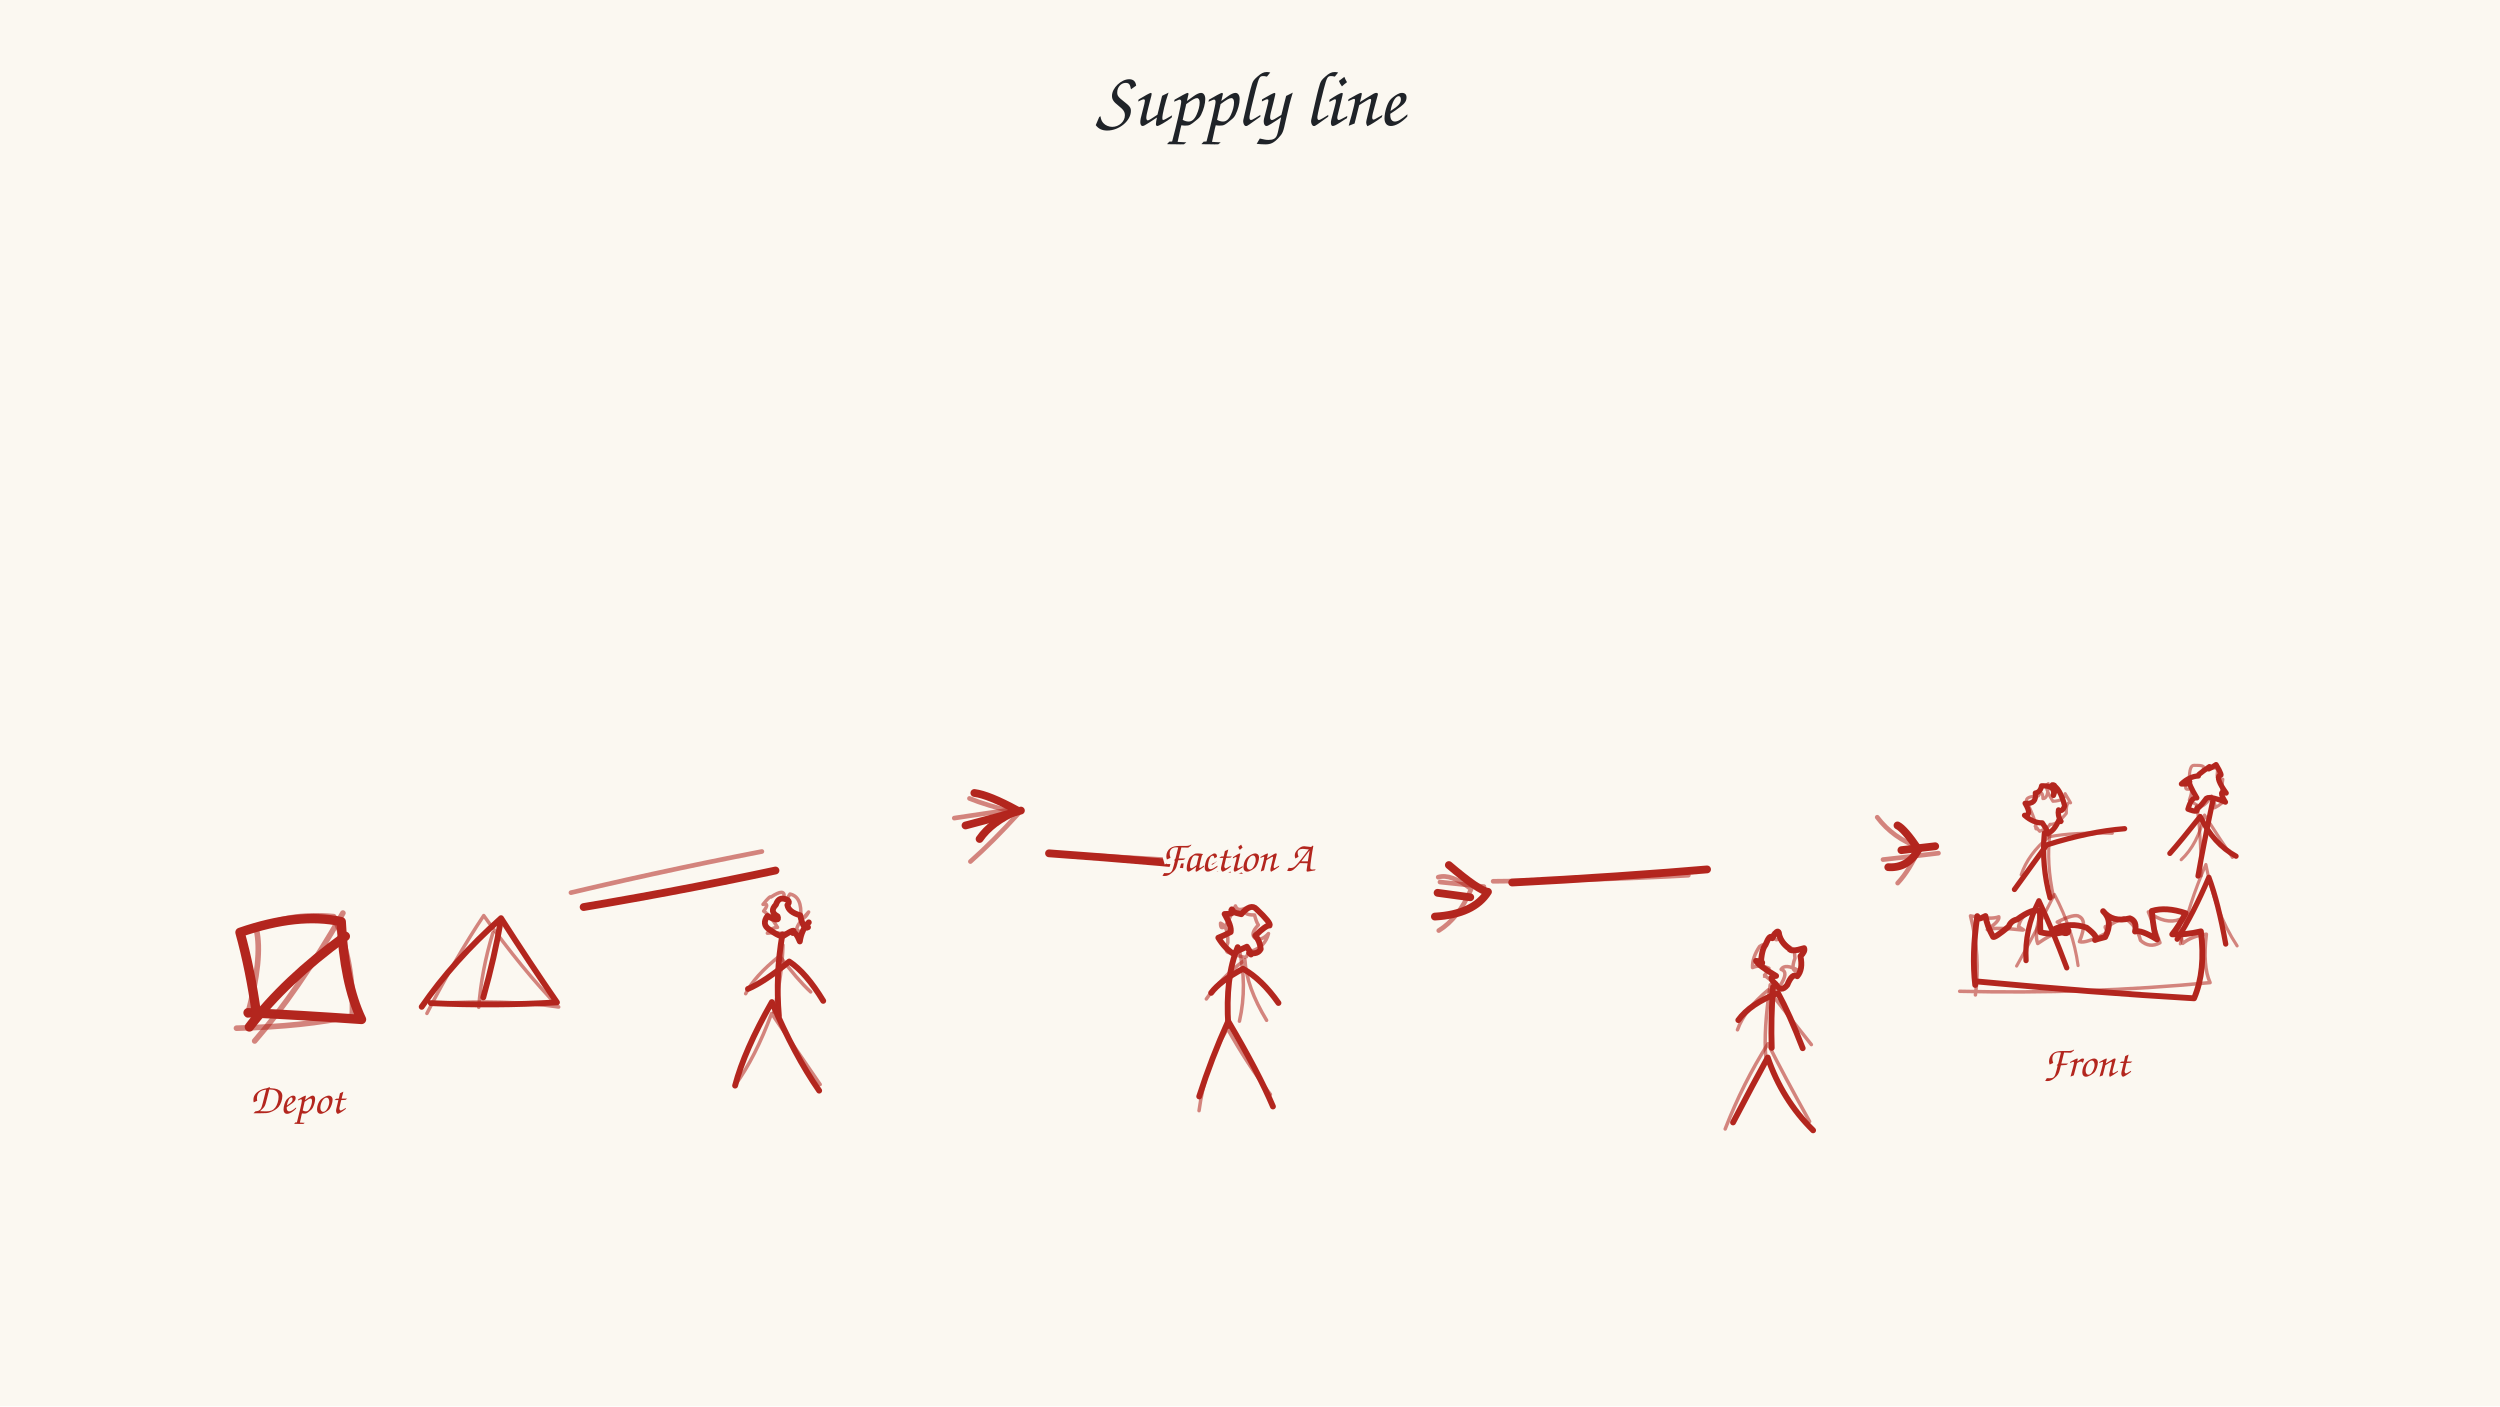
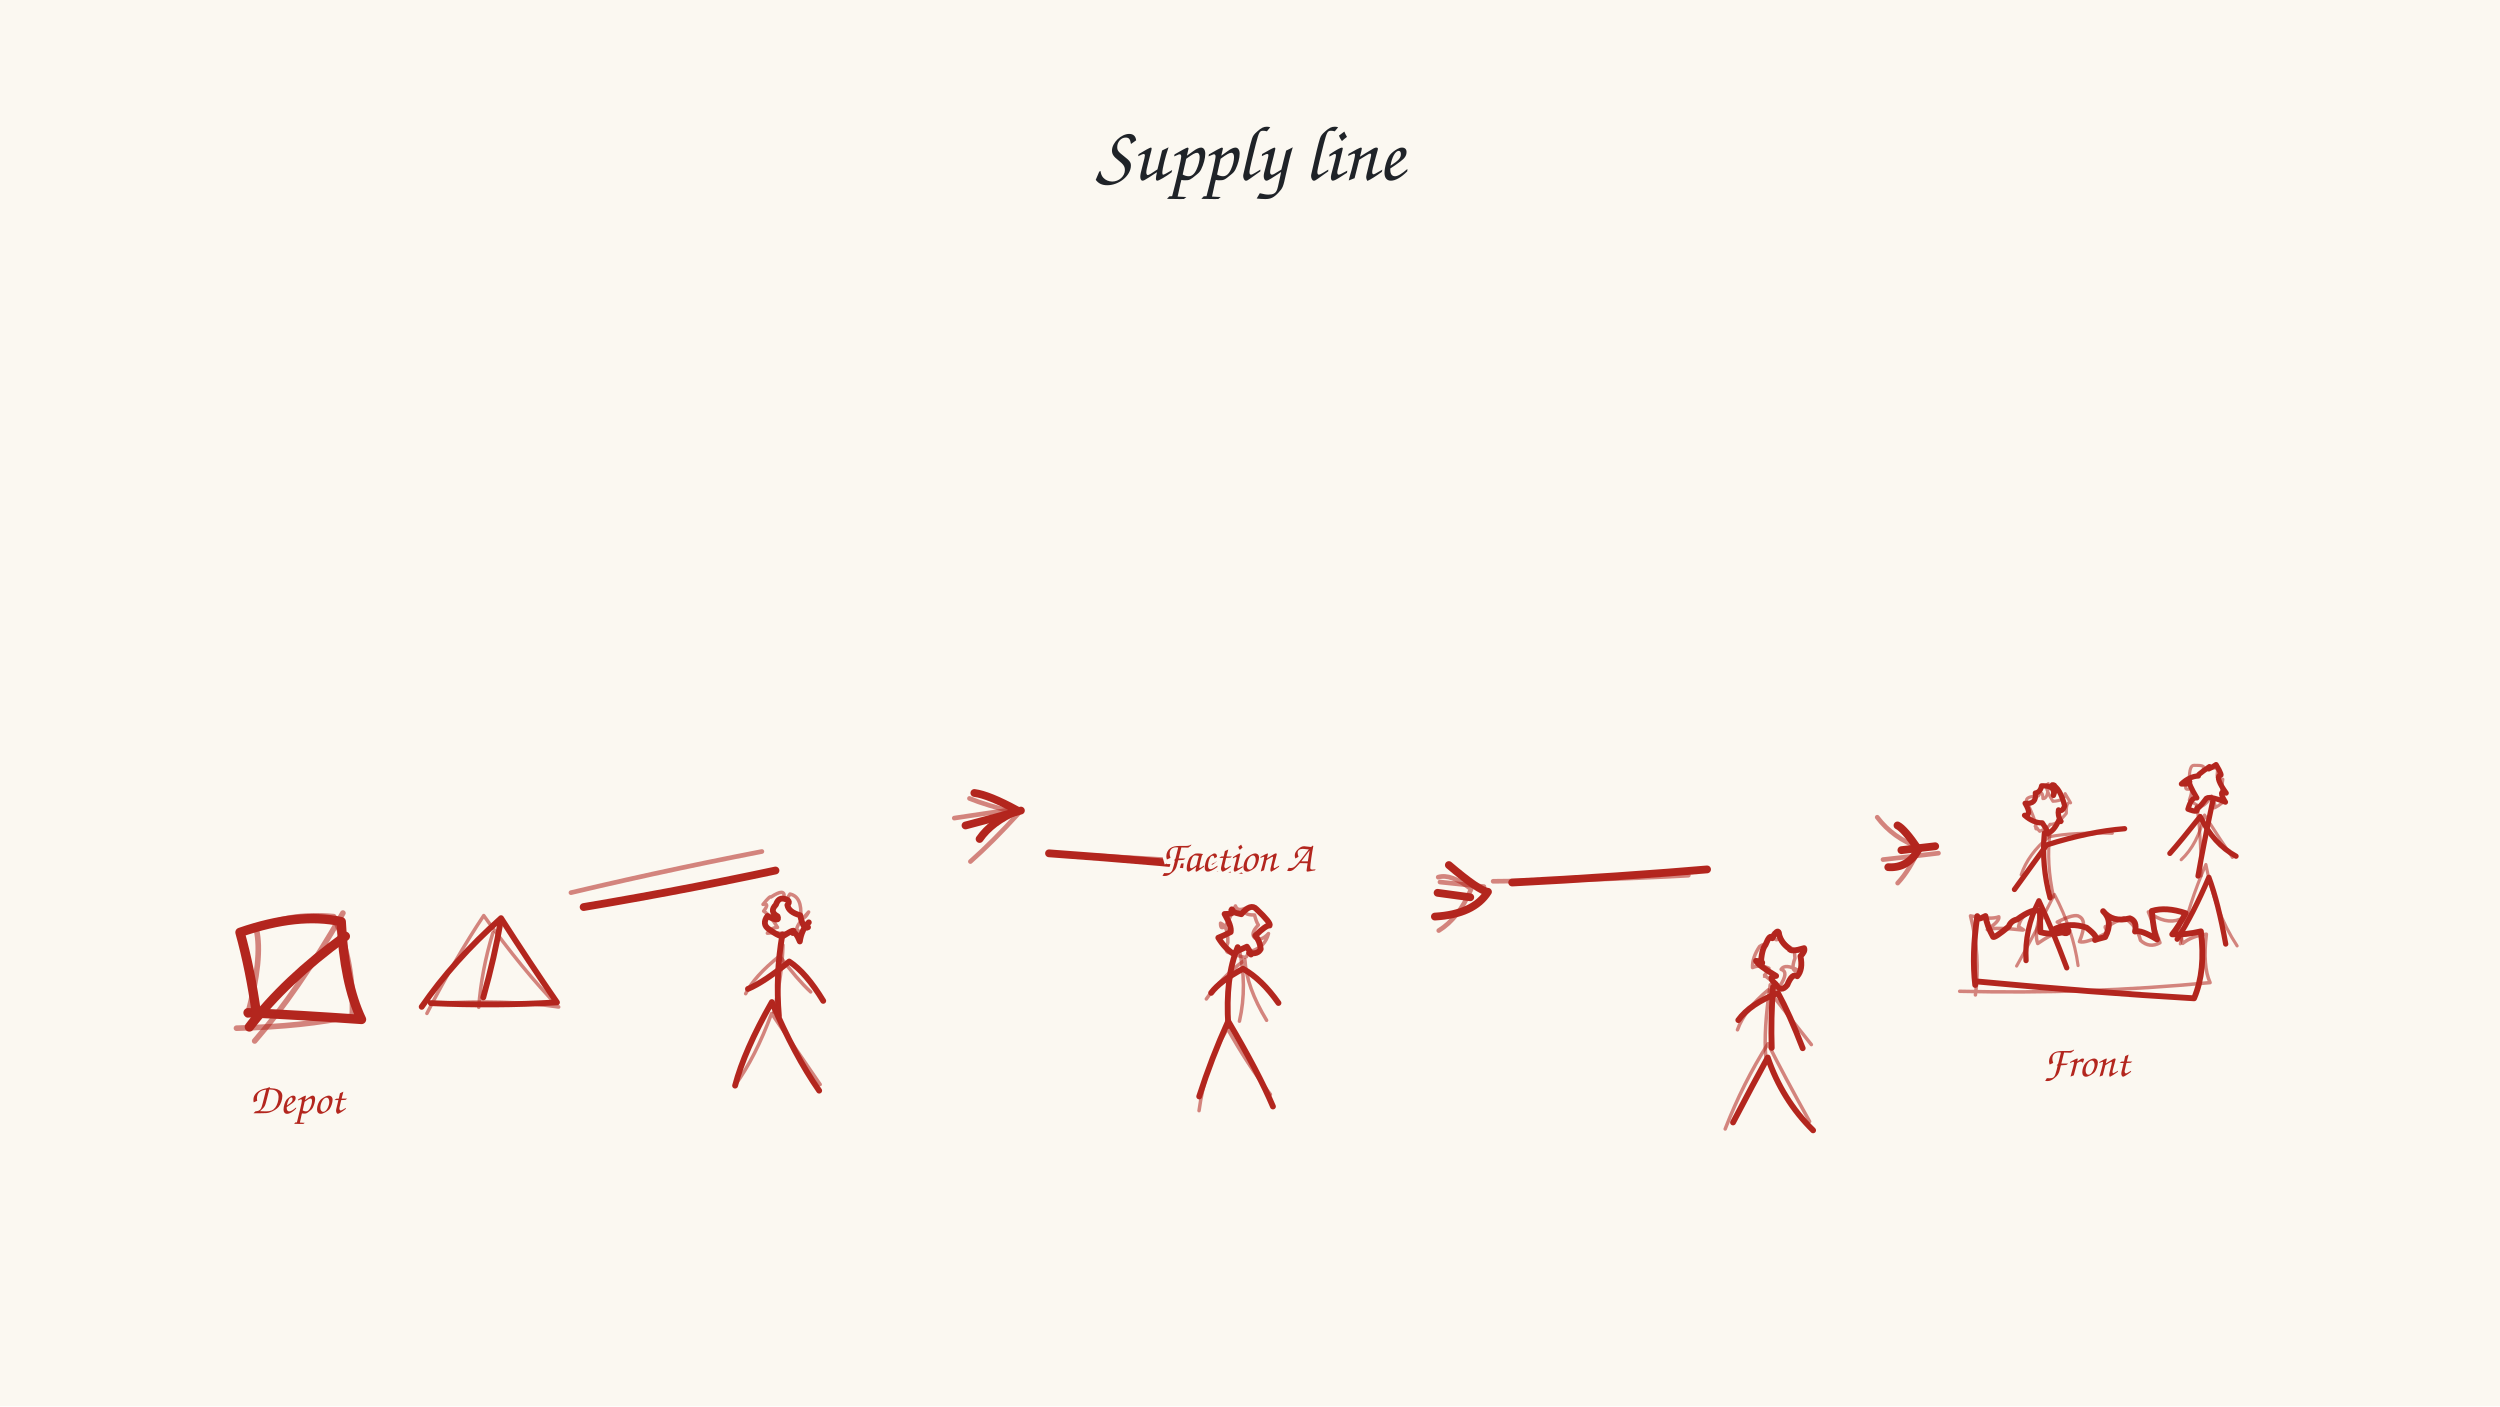
<svg xmlns="http://www.w3.org/2000/svg" viewBox="0 0 1280 720" width="1280" height="720">
  <rect x="0" y="0" width="1280" height="720" fill="#fbf8f1" />
  <g data-id="depot" data-kind="prop">
    <g transform="translate(152 526) scale(1.6 1.6)">
      <path d="M -12.94 -4.43 Q -14.87 -18.4 -18.2 -30.39 Q 0.51 -36.85 14.19 -33.82 Q 15.12 -14.27 20.68 -2.53 Q 0.18 -3.96 -15.62 -4.68" fill="none" stroke="#b3261e" stroke-width="3" stroke-linecap="round" stroke-linejoin="round" />
      <path d="M -15.77 -3.96 Q -10.89 -22.28 -12.96 -31.31 Q -3.11 -36.76 11.78 -35.43 Q 18.34 -21.49 17.73 -3.64 Q 2.6 -0.27 -19.33 0.27" fill="none" stroke="#b3261e" stroke-width="1.8" stroke-linecap="round" stroke-linejoin="round" stroke-opacity="0.55" />
      <path d="M -15.2 -0.13 Q -3.88 -15.03 15.5 -29.14" fill="none" stroke="#b3261e" stroke-width="3" stroke-linecap="round" stroke-linejoin="round" />
      <path d="M -13.51 4.36 Q 0.34 -11.5 14.73 -36.57" fill="none" stroke="#b3261e" stroke-width="1.8" stroke-linecap="round" stroke-linejoin="round" stroke-opacity="0.55" />
    </g>
-     <text x="152" y="570" font-size="22" font-family="'Segoe Print', 'Comic Sans MS', 'Comic Neue', cursive" text-anchor="middle" fill="#b3261e" stroke="#fbf8f1" stroke-width="3.67" paint-order="stroke">Depot</text>
+     <text data-role="label" x="152" y="570" font-size="22" font-family="'Segoe Print', 'Comic Sans MS', 'Comic Neue', cursive" text-anchor="middle" fill="#b3261e" stroke="#fbf8f1" stroke-width="3.67" paint-order="stroke">Depot</text>
  </g>
  <g data-id="depot-tent" data-kind="prop">
    <g transform="translate(252 515) scale(1 1)">
      <path d="M -36.09 0.49 Q -19.83 -23.18 4.53 -44.9 Q 18.77 -22.64 33.16 -1.78 Q 1.29 0.13 -31.41 -1.4" fill="none" stroke="#b3261e" stroke-width="3" stroke-linecap="round" stroke-linejoin="round" />
      <path d="M -33.43 3.87 Q -18.36 -25.25 -4.33 -46.23 Q 15.53 -18.41 34.05 0.6 Q 7.07 -3.42 -28.72 -1.23" fill="none" stroke="#b3261e" stroke-width="1.8" stroke-linecap="round" stroke-linejoin="round" stroke-opacity="0.55" />
      <path d="M 4.36 -43.43 Q 1.35 -25.43 -4.57 -4.31" fill="none" stroke="#b3261e" stroke-width="3" stroke-linecap="round" stroke-linejoin="round" />
      <path d="M 0.36 -37.45 Q -5.49 -18.14 -6.89 0.76" fill="none" stroke="#b3261e" stroke-width="1.8" stroke-linecap="round" stroke-linejoin="round" stroke-opacity="0.55" />
    </g>
  </g>
  <g data-id="front-wall" data-kind="prop">
    <g transform="translate(1068 507) scale(1 1)">
      <path d="M -56.69 -2.69 Q -58.49 -18.24 -55.64 -37.94 Q -56.14 -35.38 -51.45 -37.99 Q -50.6 -32.81 -47.51 -27.3 Q -46.79 -26.64 -39.57 -32.57 Q -38.35 -35.64 -35.27 -36.22 Q -27.14 -42.15 -23.56 -40.61 Q -23.57 -37.24 -23.35 -29.72 Q -16.23 -27.8 -9.02 -30.61 Q -8.96 -27.37 -15.74 -31.48 Q -8.18 -34.95 0.34 -32.03 Q 6.75 -27.07 4.65 -25.72 Q 5.31 -26.09 9.85 -27.22 Q 14.1 -35.33 8.8 -40.48 Q 13.57 -34.51 22.49 -36.82 Q 26.33 -35.43 25.14 -30.06 Q 28.1 -31.1 36.4 -26.01 Q 34.75 -29.02 33.73 -40.58 Q 40.98 -42.8 51.06 -39.45 Q 47.4 -32.56 44.19 -28.62 Q 50.93 -28.26 58.85 -30.14 Q 61.44 -10.17 55.37 4.14 Q 3.79 1.13 -56.52 -4.56" fill="none" stroke="#b3261e" stroke-width="3" stroke-linecap="round" stroke-linejoin="round" />
      <path d="M -56.59 2.41 Q -53.91 -17.71 -59.11 -38.07 Q -48.61 -36.01 -44.61 -37.6 Q -44 -35.55 -50.5 -31.01 Q -46.06 -32.41 -32.28 -30.8 Q -30.76 -30.37 -34.49 -32.51 Q -32.93 -40.85 -22.91 -40.32 Q -26.66 -28.81 -24.68 -23.92 Q -17.64 -28.77 -16.19 -28.43 Q -11.16 -34.14 -14.69 -34.91 Q -5.62 -39.47 -3.38 -37.72 Q 0.95 -35.47 -3.33 -24.88 Q -0.13 -23.71 11.3 -29.7 Q 8.54 -33.56 11.01 -32.39 Q 13.18 -34.33 19.46 -37.06 Q 26.15 -33.2 27.92 -25.54 Q 32.55 -21.29 37.9 -24.32 Q 33.87 -35.67 31.96 -40.09 Q 40.63 -33.41 48.14 -36.3 Q 47.21 -31.38 49.59 -24 Q 54.44 -27.86 61.67 -28.69 Q 59.7 -12.41 63.56 -3.9 Q 0.58 2.12 -64.64 0.54" fill="none" stroke="#b3261e" stroke-width="1.8" stroke-linecap="round" stroke-linejoin="round" stroke-opacity="0.55" />
    </g>
-     <text x="1068" y="551" font-size="22" font-family="'Segoe Print', 'Comic Sans MS', 'Comic Neue', cursive" text-anchor="middle" fill="#b3261e" stroke="#fbf8f1" stroke-width="3.67" paint-order="stroke">Front</text>
+     <text data-role="label" x="1068" y="551" font-size="22" font-family="'Segoe Print', 'Comic Sans MS', 'Comic Neue', cursive" text-anchor="middle" fill="#b3261e" stroke="#fbf8f1" stroke-width="3.67" paint-order="stroke">Front</text>
  </g>
  <g data-id="front-1" data-kind="figure">
    <g transform="translate(1048 493) scale(0.9 0.9)">
      <path d="M -1.4 -73.91 Q -3.2 -55.58 1.83 -36.98" fill="none" stroke="#b3261e" stroke-width="3" stroke-linecap="round" stroke-linejoin="round" />
      <path d="M 1.73 -73.33 Q -0.35 -56.66 3.84 -37.48" fill="none" stroke="#b3261e" stroke-width="1.8" stroke-linecap="round" stroke-linejoin="round" stroke-opacity="0.55" />
      <path d="M -18.44 -41.77 Q -6.86 -57.75 -0.1 -67.11 Q 24.26 -74.8 44.22 -76.34" fill="none" stroke="#b3261e" stroke-width="3" stroke-linecap="round" stroke-linejoin="round" />
      <path d="M -14.63 -50.08 Q -10.68 -61.93 1.17 -71.72 Q 14.99 -74.42 37.22 -73.74" fill="none" stroke="#b3261e" stroke-width="1.8" stroke-linecap="round" stroke-linejoin="round" stroke-opacity="0.55" />
      <path d="M -11.85 -1.32 Q -12.86 -18.92 -4.54 -35.34 Q 3.15 -18.99 11.3 2.83" fill="none" stroke="#b3261e" stroke-width="3" stroke-linecap="round" stroke-linejoin="round" />
      <path d="M -17.22 1.8 Q -7.03 -16.35 4.28 -38.94 Q 14.95 -18.69 17.75 1.52" fill="none" stroke="#b3261e" stroke-width="1.8" stroke-linecap="round" stroke-linejoin="round" stroke-opacity="0.55" />
      <path d="M 6.63 -87.04 Q 6 -84.07 7.92 -80.43 Q 8.44 -80.15 7.13 -81.89 Q 4.2 -74.76 -0.06 -73.44 Q 2.29 -72.49 -2.62 -79.65 Q -7.66 -79.54 -12.71 -83.95 Q -8.22 -83.78 -12.38 -90.78 Q -5.7 -90.09 -6.56 -96.62 Q -3.73 -97.06 -2.98 -100.71 Q 4.93 -101.08 3.74 -95.26 Q 6.07 -101.66 3.1 -101.29 Q 7.45 -99.71 10.14 -89.3 Q 8.71 -85.54 6.63 -87.04" fill="none" stroke="#b3261e" stroke-width="3" stroke-linecap="round" stroke-linejoin="round" />
      <path d="M 13.48 -91.07 Q 10.89 -92.04 11.07 -85.08 Q 5.75 -78.39 1.79 -78.84 Q 1.05 -76.96 -4.1 -74.86 Q -8.61 -79.89 -5.33 -76.43 Q -6.87 -75.43 -6.18 -78.29 Q -7.26 -83.25 -11.58 -91.91 Q -12.23 -94.8 -4.91 -94.95 Q -2.33 -98.91 -2.26 -93.45 Q 0.76 -93.16 0.8 -101.98 Q -2.07 -100.55 3.45 -91.94 Q 10.39 -92.24 10.4 -96.27 Q 11.46 -94.42 13.48 -91.07" fill="none" stroke="#b3261e" stroke-width="1.8" stroke-linecap="round" stroke-linejoin="round" stroke-opacity="0.55" />
    </g>
  </g>
  <g data-id="front-2" data-kind="figure">
    <g transform="translate(1129 482) scale(-0.9 0.9)">
      <path d="M -4.54 -80.63 Q 0.75 -55.79 4.01 -37.2" fill="none" stroke="#b3261e" stroke-width="3" stroke-linecap="round" stroke-linejoin="round" />
      <path d="M 4.7 -77.17 Q 2.23 -61.01 2.31 -37.23" fill="none" stroke="#b3261e" stroke-width="1.8" stroke-linecap="round" stroke-linejoin="round" stroke-opacity="0.55" />
      <path d="M -17.61 -48.48 Q -4.78 -55.44 2.77 -71.04 Q 13.57 -57.37 20.03 -50.07" fill="none" stroke="#b3261e" stroke-width="3" stroke-linecap="round" stroke-linejoin="round" />
      <path d="M -15.58 -47.79 Q -9.11 -57.15 0.31 -71.88 Q 4.15 -55.21 13.58 -46.47" fill="none" stroke="#b3261e" stroke-width="1.8" stroke-linecap="round" stroke-linejoin="round" stroke-opacity="0.55" />
      <path d="M -11.74 1.5 Q -7.47 -22.22 -2.15 -36.46 Q 6.53 -16.01 15.87 -1.25" fill="none" stroke="#b3261e" stroke-width="3" stroke-linecap="round" stroke-linejoin="round" />
      <path d="M -18.22 2.55 Q -5.55 -16.72 -0.46 -43.75 Q 9.34 -21.49 14.11 1.4" fill="none" stroke="#b3261e" stroke-width="1.8" stroke-linecap="round" stroke-linejoin="round" stroke-opacity="0.55" />
      <path d="M 9.33 -91.89 Q 9.32 -89.37 4.71 -81.64 Q 7.73 -82.25 9.74 -75.25 Q 3.18 -72.7 4.68 -75.79 Q 4.2 -74.8 -0.37 -80.92 Q -1.51 -83.36 -11.58 -79.24 Q -7.05 -86.49 -12 -84.39 Q -5.93 -92.9 -8.25 -94.58 Q -10.55 -93.29 -6.26 -100.57 Q 0.12 -96.28 -2.5 -99.43 Q 5.34 -94.03 3.81 -94.11 Q 8.82 -93.94 13.45 -89.58 Q 7.02 -89.24 9.33 -91.89" fill="none" stroke="#b3261e" stroke-width="3" stroke-linecap="round" stroke-linejoin="round" />
      <path d="M 8.5 -86.75 Q 6.83 -86.3 8.97 -80.42 Q 4.79 -77.37 2.53 -76.69 Q -0.52 -77.51 -3.65 -82.74 Q -7.25 -75.43 -4.31 -76.4 Q -4.47 -74.66 -10.01 -79.01 Q -8.54 -81.46 -10.1 -92.27 Q -5.76 -91.06 -7.18 -96.93 Q -6.79 -95.27 -7.03 -97.65 Q -7.31 -99.48 1.04 -98.09 Q -0.75 -100.36 6.22 -100.17 Q 8.95 -100.43 8.98 -92.13 Q 13.36 -85.44 8.5 -86.75" fill="none" stroke="#b3261e" stroke-width="1.8" stroke-linecap="round" stroke-linejoin="round" stroke-opacity="0.55" />
    </g>
  </g>
  <g data-id="leg-1" data-kind="arrow">
    <path d="M 298.82 464.41 Q 414.9 444.86 522.7 415.01" fill="none" stroke="#b3261e" stroke-width="4" stroke-linecap="round" stroke-linejoin="round" pathLength="100" stroke-dasharray="100" stroke-dashoffset="0" />
    <path d="M 292.33 457.04 Q 403.59 430.66 518.89 414.42" fill="none" stroke="#b3261e" stroke-width="2.4" stroke-linecap="round" stroke-linejoin="round" stroke-opacity="0.55" pathLength="100" stroke-dasharray="100" stroke-dashoffset="0" />
    <path d="M 501.55 429.56 Q 507.61 420.73 520.97 414.98 Q 506.31 406.96 498.88 406.01" fill="none" stroke="#b3261e" stroke-width="4" stroke-linecap="round" stroke-linejoin="round" pathLength="100" stroke-dasharray="100" stroke-dashoffset="0" />
    <path d="M 496.85 441.1 Q 508.36 430.94 521.49 416.44 Q 504.4 412.17 496.38 408.8" fill="none" stroke="#b3261e" stroke-width="2.4" stroke-linecap="round" stroke-linejoin="round" stroke-opacity="0.55" pathLength="100" stroke-dasharray="100" stroke-dashoffset="0" />
  </g>
  <g data-id="carrier-1" data-kind="figure">
    <g transform="translate(398 557) scale(1 1)">
      <path d="M 2.59 -78.57 Q -0.99 -57.96 0.78 -36.95" fill="none" stroke="#b3261e" stroke-width="3" stroke-linecap="round" stroke-linejoin="round" />
      <path d="M 2.87 -73.14 Q 2.64 -59.02 -1.83 -38.81" fill="none" stroke="#b3261e" stroke-width="1.8" stroke-linecap="round" stroke-linejoin="round" stroke-opacity="0.55" />
      <path d="M -15.04 -50.67 Q -6.48 -54.37 6.08 -64.7 Q 14.74 -59.01 23.49 -44.56" fill="none" stroke="#b3261e" stroke-width="3" stroke-linecap="round" stroke-linejoin="round" />
      <path d="M -16.22 -48.23 Q -11.86 -57.12 1.18 -67.57 Q 10.1 -55.56 17.07 -49.14" fill="none" stroke="#b3261e" stroke-width="1.8" stroke-linecap="round" stroke-linejoin="round" stroke-opacity="0.55" />
      <path d="M -21.63 -1.16 Q -16.89 -19.23 -2.81 -43.93 Q 8.65 -16.9 21.41 1.41" fill="none" stroke="#b3261e" stroke-width="3" stroke-linecap="round" stroke-linejoin="round" />
      <path d="M -21.75 -1.26 Q -11.19 -15.64 -2.95 -38.09 Q 12.24 -15.85 21.93 -1.75" fill="none" stroke="#b3261e" stroke-width="1.8" stroke-linecap="round" stroke-linejoin="round" stroke-opacity="0.55" />
      <path d="M 15.69 -82.24 Q 13.41 -82.09 16.1 -84.75 Q 12.36 -81.03 11.51 -74.98 Q 9.47 -80.12 7.93 -79.3 Q 9.94 -82.25 3.21 -77.9 Q 1.87 -76.79 -4.29 -81.22 Q -8.08 -83.78 -5.07 -88.01 Q 1.57 -84.45 0.09 -87.87 Q -4.24 -90.22 -0.73 -93.79 Q 0.44 -97.36 3.23 -96.88 Q 7.31 -96.07 5.15 -93.62 Q 5.76 -89.98 11.7 -88.38 Q 13.32 -80.66 15.69 -82.24" fill="none" stroke="#b3261e" stroke-width="3" stroke-linecap="round" stroke-linejoin="round" />
      <path d="M 16.01 -90.06 Q 9.87 -83.51 9.91 -81.12 Q 13.15 -78.3 12.33 -79.71 Q 2.86 -79.04 0.6 -79.19 Q 0.75 -79.77 -5.11 -79.2 Q -3.45 -81.89 0.09 -82.2 Q -3.62 -88.36 -7.01 -90.5 Q -3.73 -94.82 -7.33 -93.95 Q -3.6 -98.61 -3.22 -97.74 Q 3.95 -102.45 3.43 -97.82 Q 3.49 -94 6.47 -99.25 Q 12.84 -97.85 11.92 -87.37 Q 13.77 -85.83 16.01 -90.06" fill="none" stroke="#b3261e" stroke-width="1.8" stroke-linecap="round" stroke-linejoin="round" stroke-opacity="0.55" />
    </g>
  </g>
  <g data-id="leg-2" data-kind="arrow">
    <path d="M 537.1 436.9 Q 650.75 444.98 752.77 459.41" fill="none" stroke="#b3261e" stroke-width="4" stroke-linecap="round" stroke-linejoin="round" pathLength="100" stroke-dasharray="100" stroke-dashoffset="0" />
    <path d="M 537.83 436.96 Q 653.6 442.46 759.77 453.95" fill="none" stroke="#b3261e" stroke-width="2.4" stroke-linecap="round" stroke-linejoin="round" stroke-opacity="0.55" pathLength="100" stroke-dasharray="100" stroke-dashoffset="0" />
    <path d="M 734.67 469.29 Q 754.6 468.12 761.84 456.61 Q 757.35 456.16 741.82 442.91" fill="none" stroke="#b3261e" stroke-width="4" stroke-linecap="round" stroke-linejoin="round" pathLength="100" stroke-dasharray="100" stroke-dashoffset="0" />
    <path d="M 736.65 476.45 Q 746.83 470.23 753.24 455.18 Q 742.83 447.15 736.37 449.11" fill="none" stroke="#b3261e" stroke-width="2.4" stroke-linecap="round" stroke-linejoin="round" stroke-opacity="0.55" pathLength="100" stroke-dasharray="100" stroke-dashoffset="0" />
  </g>
  <g data-id="carrier-2" data-kind="figure">
    <g transform="translate(633 564) scale(1 1)">
      <path d="M 0.69 -79.05 Q -5.74 -63.64 -4.11 -38.74" fill="none" stroke="#b3261e" stroke-width="3" stroke-linecap="round" stroke-linejoin="round" />
      <path d="M 1.29 -78.89 Q 5.79 -59.4 1.59 -41.15" fill="none" stroke="#b3261e" stroke-width="1.8" stroke-linecap="round" stroke-linejoin="round" stroke-opacity="0.55" />
      <path d="M -12.88 -55.66 Q -8.51 -61.58 3.41 -67.99 Q 13 -62.66 21.57 -50.47" fill="none" stroke="#b3261e" stroke-width="3" stroke-linecap="round" stroke-linejoin="round" />
      <path d="M -15.35 -52.53 Q -7.58 -63.68 4.4 -72.53 Q 5.2 -58.59 15.5 -41.6" fill="none" stroke="#b3261e" stroke-width="1.8" stroke-linecap="round" stroke-linejoin="round" stroke-opacity="0.55" />
      <path d="M -19 -2.62 Q -12.72 -22.27 -4.16 -41.15 Q 11.41 -14.78 18.75 2.52" fill="none" stroke="#b3261e" stroke-width="3" stroke-linecap="round" stroke-linejoin="round" />
      <path d="M -19.09 4.66 Q -16.11 -17.82 -4.59 -37.38 Q 5.61 -19.15 17.44 -3.67" fill="none" stroke="#b3261e" stroke-width="1.8" stroke-linecap="round" stroke-linejoin="round" stroke-opacity="0.55" />
      <path d="M 9.71 -84.96 Q 12.12 -82.07 12.48 -78.09 Q 11 -75.18 6.55 -76.15 Q 9.3 -73.32 5.41 -79.29 Q -2.19 -75.96 -1.12 -75.41 Q -5.8 -78.28 -9.22 -83.88 Q -6.43 -84.94 -2.9 -86.79 Q -2.33 -89.72 -6 -96.03 Q 0.34 -96.07 -2.32 -98.41 Q -3.66 -97.29 2.55 -95.92 Q 7.39 -101.69 10.32 -98.52 Q 17.88 -91.38 17.04 -90.14 Q 15.28 -90.4 9.71 -84.96" fill="none" stroke="#b3261e" stroke-width="3" stroke-linecap="round" stroke-linejoin="round" />
      <path d="M 9.49 -83.74 Q 12.73 -81.9 16.47 -86.03 Q 14.75 -79.28 7.93 -77.06 Q 6.97 -77.52 5.22 -74.35 Q 5.32 -72.9 -3.35 -76.21 Q -6.36 -76.21 -4.36 -81.3 Q -4.05 -89.71 -8.08 -91.34 Q -8.18 -86.87 -4.9 -90.99 Q -4.26 -92.18 -0.44 -100.16 Q 0.48 -97.25 4.57 -98.97 Q 2.93 -95.41 9.33 -95.54 Q 10.18 -92.01 11.28 -90.4 Q 6.94 -85.97 9.49 -83.74" fill="none" stroke="#b3261e" stroke-width="1.8" stroke-linecap="round" stroke-linejoin="round" stroke-opacity="0.55" />
    </g>
-     <text x="633" y="446" font-size="22" font-family="'Segoe Print', 'Comic Sans MS', 'Comic Neue', cursive" text-anchor="middle" fill="#b3261e" stroke="#fbf8f1" stroke-width="3.67" paint-order="stroke">Faction A</text>
+     <text data-role="label" x="633" y="446" font-size="22" font-family="'Segoe Print', 'Comic Sans MS', 'Comic Neue', cursive" text-anchor="middle" fill="#b3261e" stroke="#fbf8f1" stroke-width="3.67" paint-order="stroke">Faction A</text>
  </g>
  <g data-id="leg-3" data-kind="arrow">
    <path d="M 774.24 451.85 Q 879.78 446.55 990.82 433.28" fill="none" stroke="#b3261e" stroke-width="4" stroke-linecap="round" stroke-linejoin="round" pathLength="100" stroke-dasharray="100" stroke-dashoffset="0" />
    <path d="M 764.49 451.22 Q 884.12 450.26 992.49 436.83" fill="none" stroke="#b3261e" stroke-width="2.4" stroke-linecap="round" stroke-linejoin="round" stroke-opacity="0.55" pathLength="100" stroke-dasharray="100" stroke-dashoffset="0" />
    <path d="M 966.8 443.99 Q 976.84 444.67 982.24 434.96 Q 975.06 424.36 971.52 422.62" fill="none" stroke="#b3261e" stroke-width="4" stroke-linecap="round" stroke-linejoin="round" pathLength="100" stroke-dasharray="100" stroke-dashoffset="0" />
    <path d="M 971.6 452.15 Q 977.93 445.38 982.78 433.95 Q 969.2 429.11 961.14 418.43" fill="none" stroke="#b3261e" stroke-width="2.4" stroke-linecap="round" stroke-linejoin="round" stroke-opacity="0.55" pathLength="100" stroke-dasharray="100" stroke-dashoffset="0" />
  </g>
  <g data-id="carrier-3" data-kind="figure">
    <g transform="translate(907 578) scale(1 1)">
      <path d="M 0.81 -72.67 Q -0.4 -56.3 0.12 -41.49" fill="none" stroke="#b3261e" stroke-width="3" stroke-linecap="round" stroke-linejoin="round" />
      <path d="M -0.64 -73.8 Q -4.13 -50.56 -2.9 -36.71" fill="none" stroke="#b3261e" stroke-width="1.8" stroke-linecap="round" stroke-linejoin="round" stroke-opacity="0.55" />
      <path d="M -16.98 -55.7 Q -10.88 -64.12 3.34 -69.56 Q 9.26 -58.75 15.98 -41.31" fill="none" stroke="#b3261e" stroke-width="3" stroke-linecap="round" stroke-linejoin="round" />
      <path d="M -17.41 -50.74 Q -13.72 -61.19 -1.62 -71.21 Q 11.54 -54.22 20.41 -43.16" fill="none" stroke="#b3261e" stroke-width="1.8" stroke-linecap="round" stroke-linejoin="round" stroke-opacity="0.55" />
      <path d="M -19.68 -3.31 Q -8.94 -23.86 -1.92 -36.56 Q 5.39 -15 21.31 0.73" fill="none" stroke="#b3261e" stroke-width="3" stroke-linecap="round" stroke-linejoin="round" />
      <path d="M -23.7 0.03 Q -14.62 -23.41 -1.79 -43.61 Q 6.32 -27.5 19.52 -3.79" fill="none" stroke="#b3261e" stroke-width="1.8" stroke-linecap="round" stroke-linejoin="round" stroke-opacity="0.55" />
      <path d="M 14.84 -88.42 Q 16.24 -81.66 13.18 -78.16 Q 10.64 -79.99 8.08 -73.69 Q 4.82 -69.6 2.2 -74.1 Q -2.34 -78.08 2.37 -78.33 Q -6.58 -83.59 -7.9 -86.03 Q -3.17 -85.83 -5.46 -83.98 Q -5.12 -91.78 -3.1 -94.15 Q -0.73 -100.18 0.41 -97.63 Q 3.03 -102.52 3.78 -100.45 Q 4.35 -95.73 9.08 -92.3 Q 9.63 -90.37 16.71 -92.54 Q 17.38 -90.94 14.84 -88.42" fill="none" stroke="#b3261e" stroke-width="3" stroke-linecap="round" stroke-linejoin="round" />
      <path d="M 12.02 -87.43 Q 9.32 -79.82 13.93 -81.06 Q 6.88 -84.86 4.94 -81.69 Q 9.15 -80.4 4.19 -73.02 Q -2.67 -77.63 -3.55 -78.77 Q -4.42 -76.59 -1.3 -82.24 Q -5.73 -84.33 -9.69 -82.61 Q -9.91 -87.73 -6.1 -93.39 Q -1.92 -96.01 -4.31 -92.23 Q -1.52 -96.78 1.23 -100.41 Q 1.23 -94.63 4.84 -98.23 Q 7.23 -93.07 13.63 -90.98 Q 11.27 -93.4 12.02 -87.43" fill="none" stroke="#b3261e" stroke-width="1.8" stroke-linecap="round" stroke-linejoin="round" stroke-opacity="0.55" />
    </g>
  </g>
  <g data-id="title" data-kind="text">
-     <text x="640" y="64" font-size="40" font-family="'Segoe Print', 'Comic Sans MS', 'Comic Neue', cursive" text-anchor="middle" fill="#1f2328" stroke="#fbf8f1" stroke-width="6.67" paint-order="stroke">Supply line</text>
+     <text x="640" y="92" font-size="40" font-family="'Segoe Print', 'Comic Sans MS', 'Comic Neue', cursive" text-anchor="middle" fill="#1f2328" stroke="#fbf8f1" stroke-width="6.67" paint-order="stroke">Supply line</text>
  </g>
</svg>
